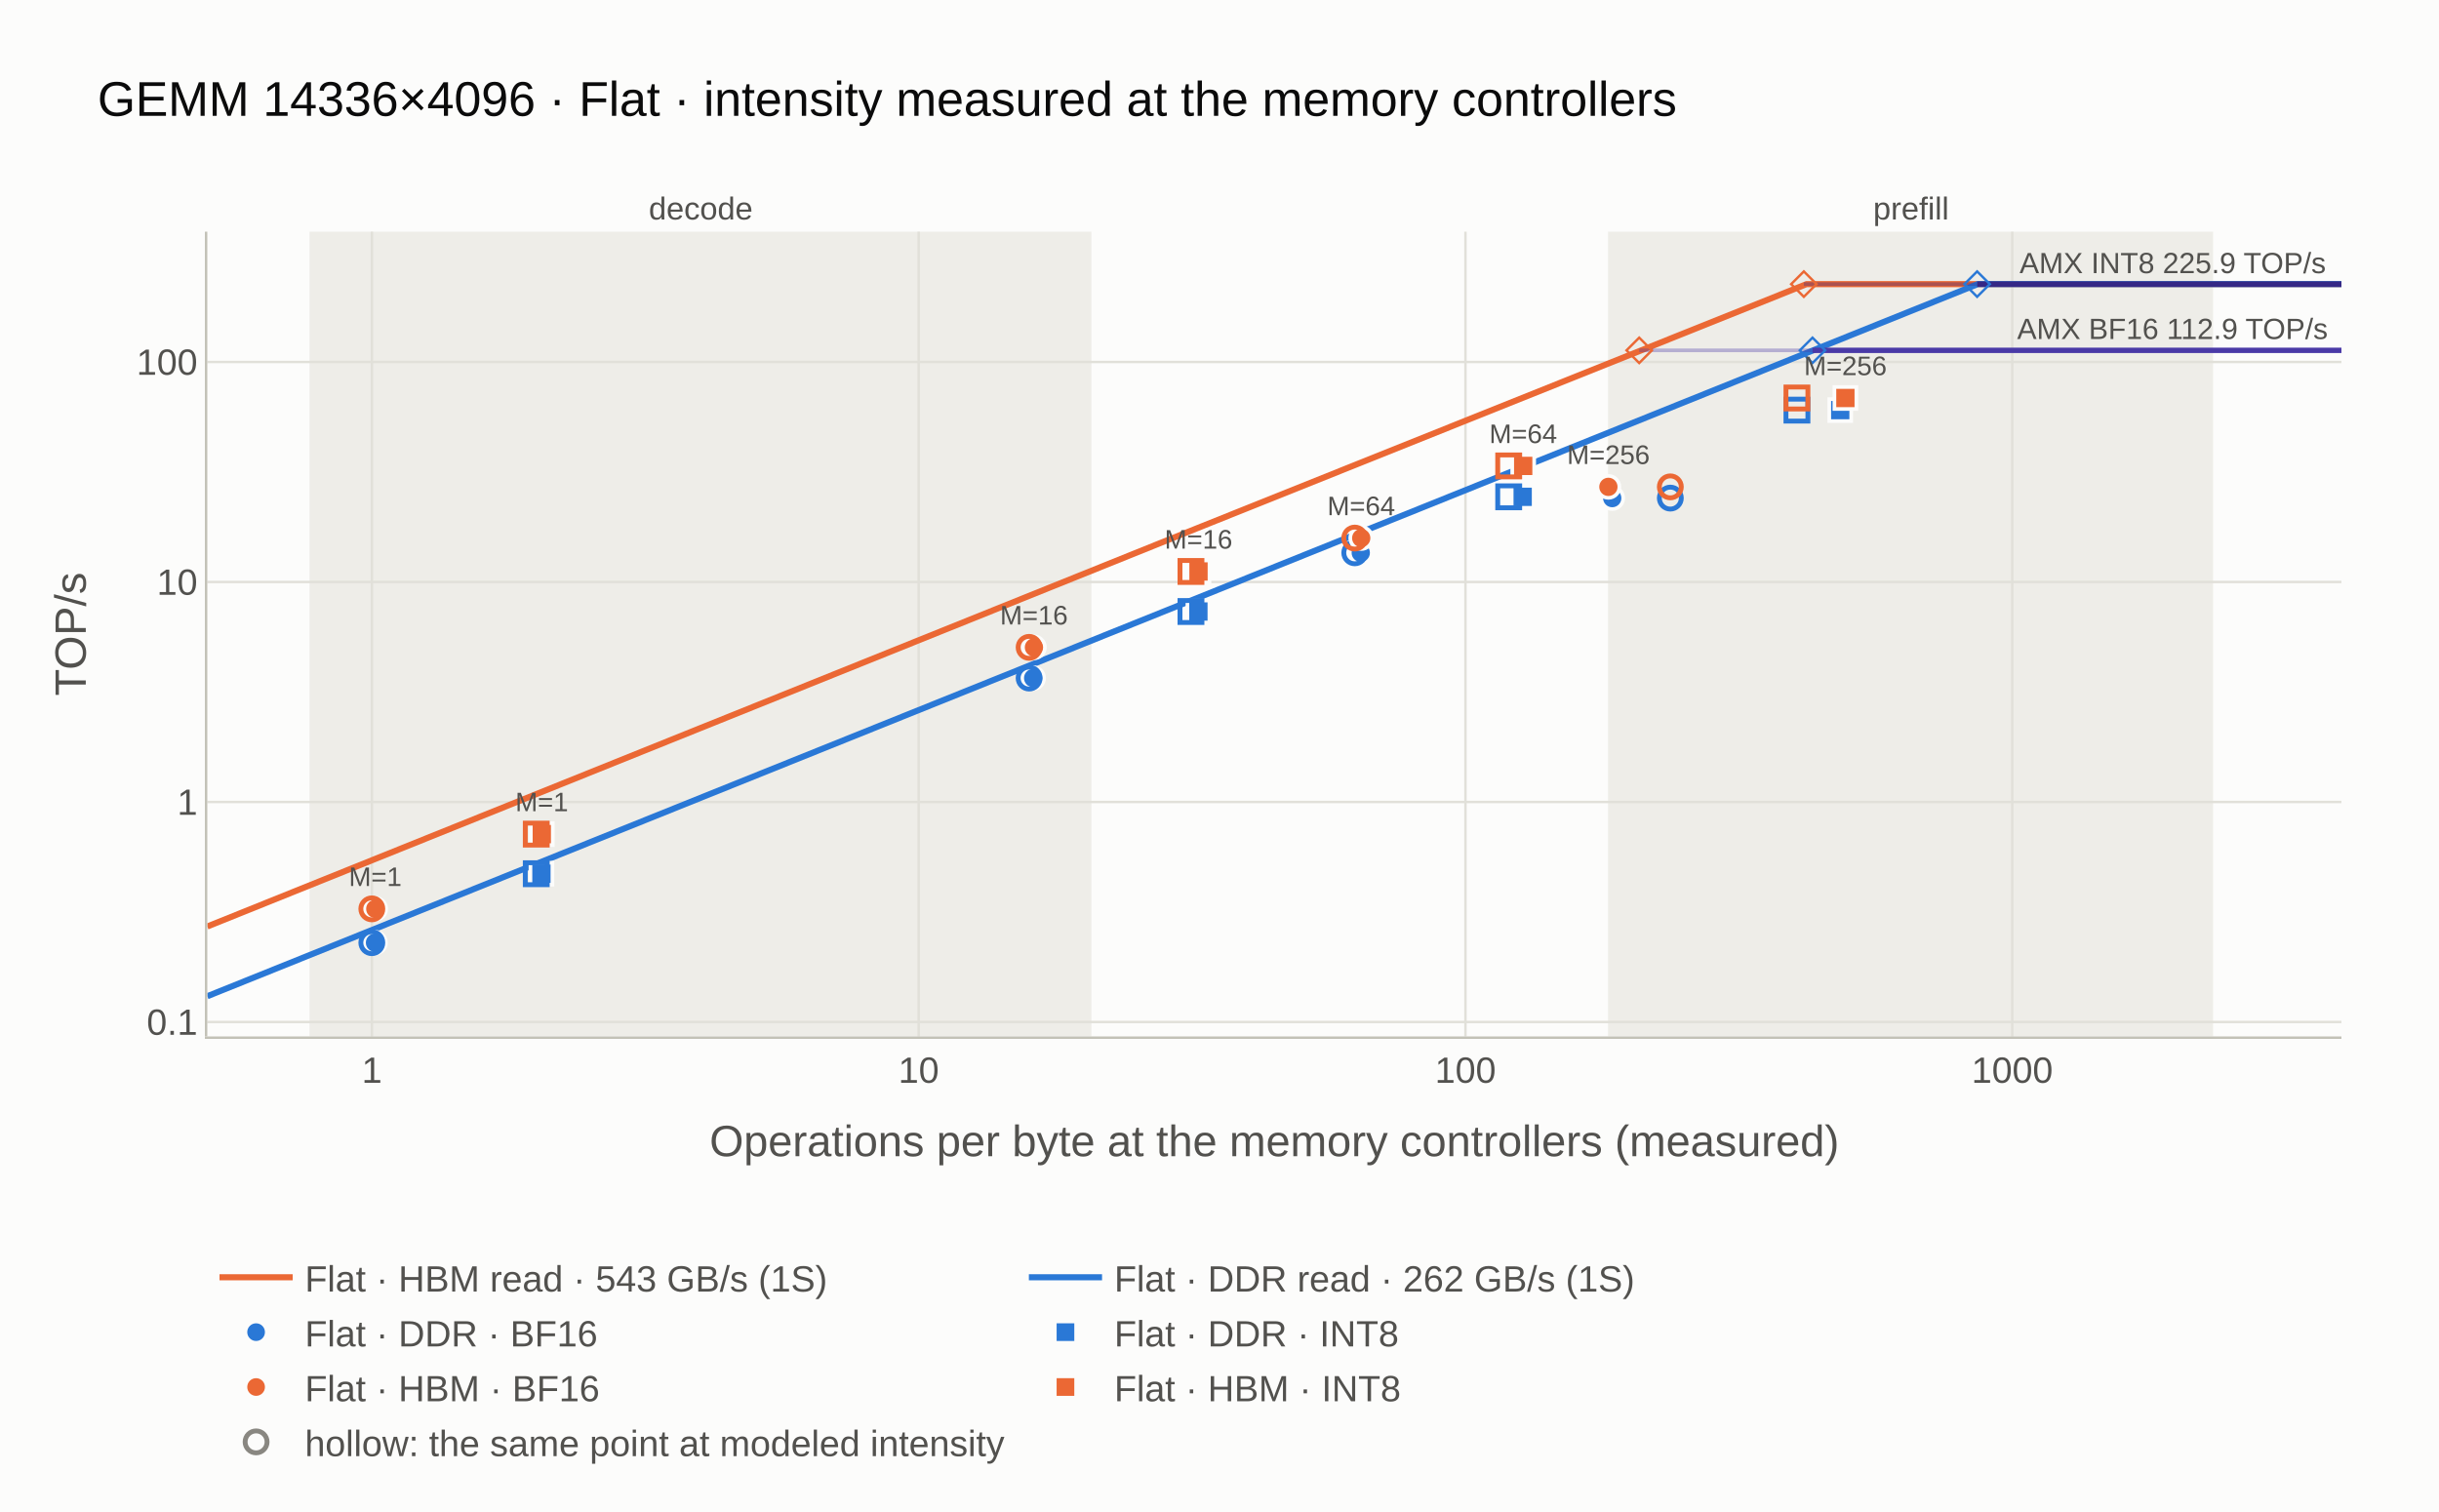
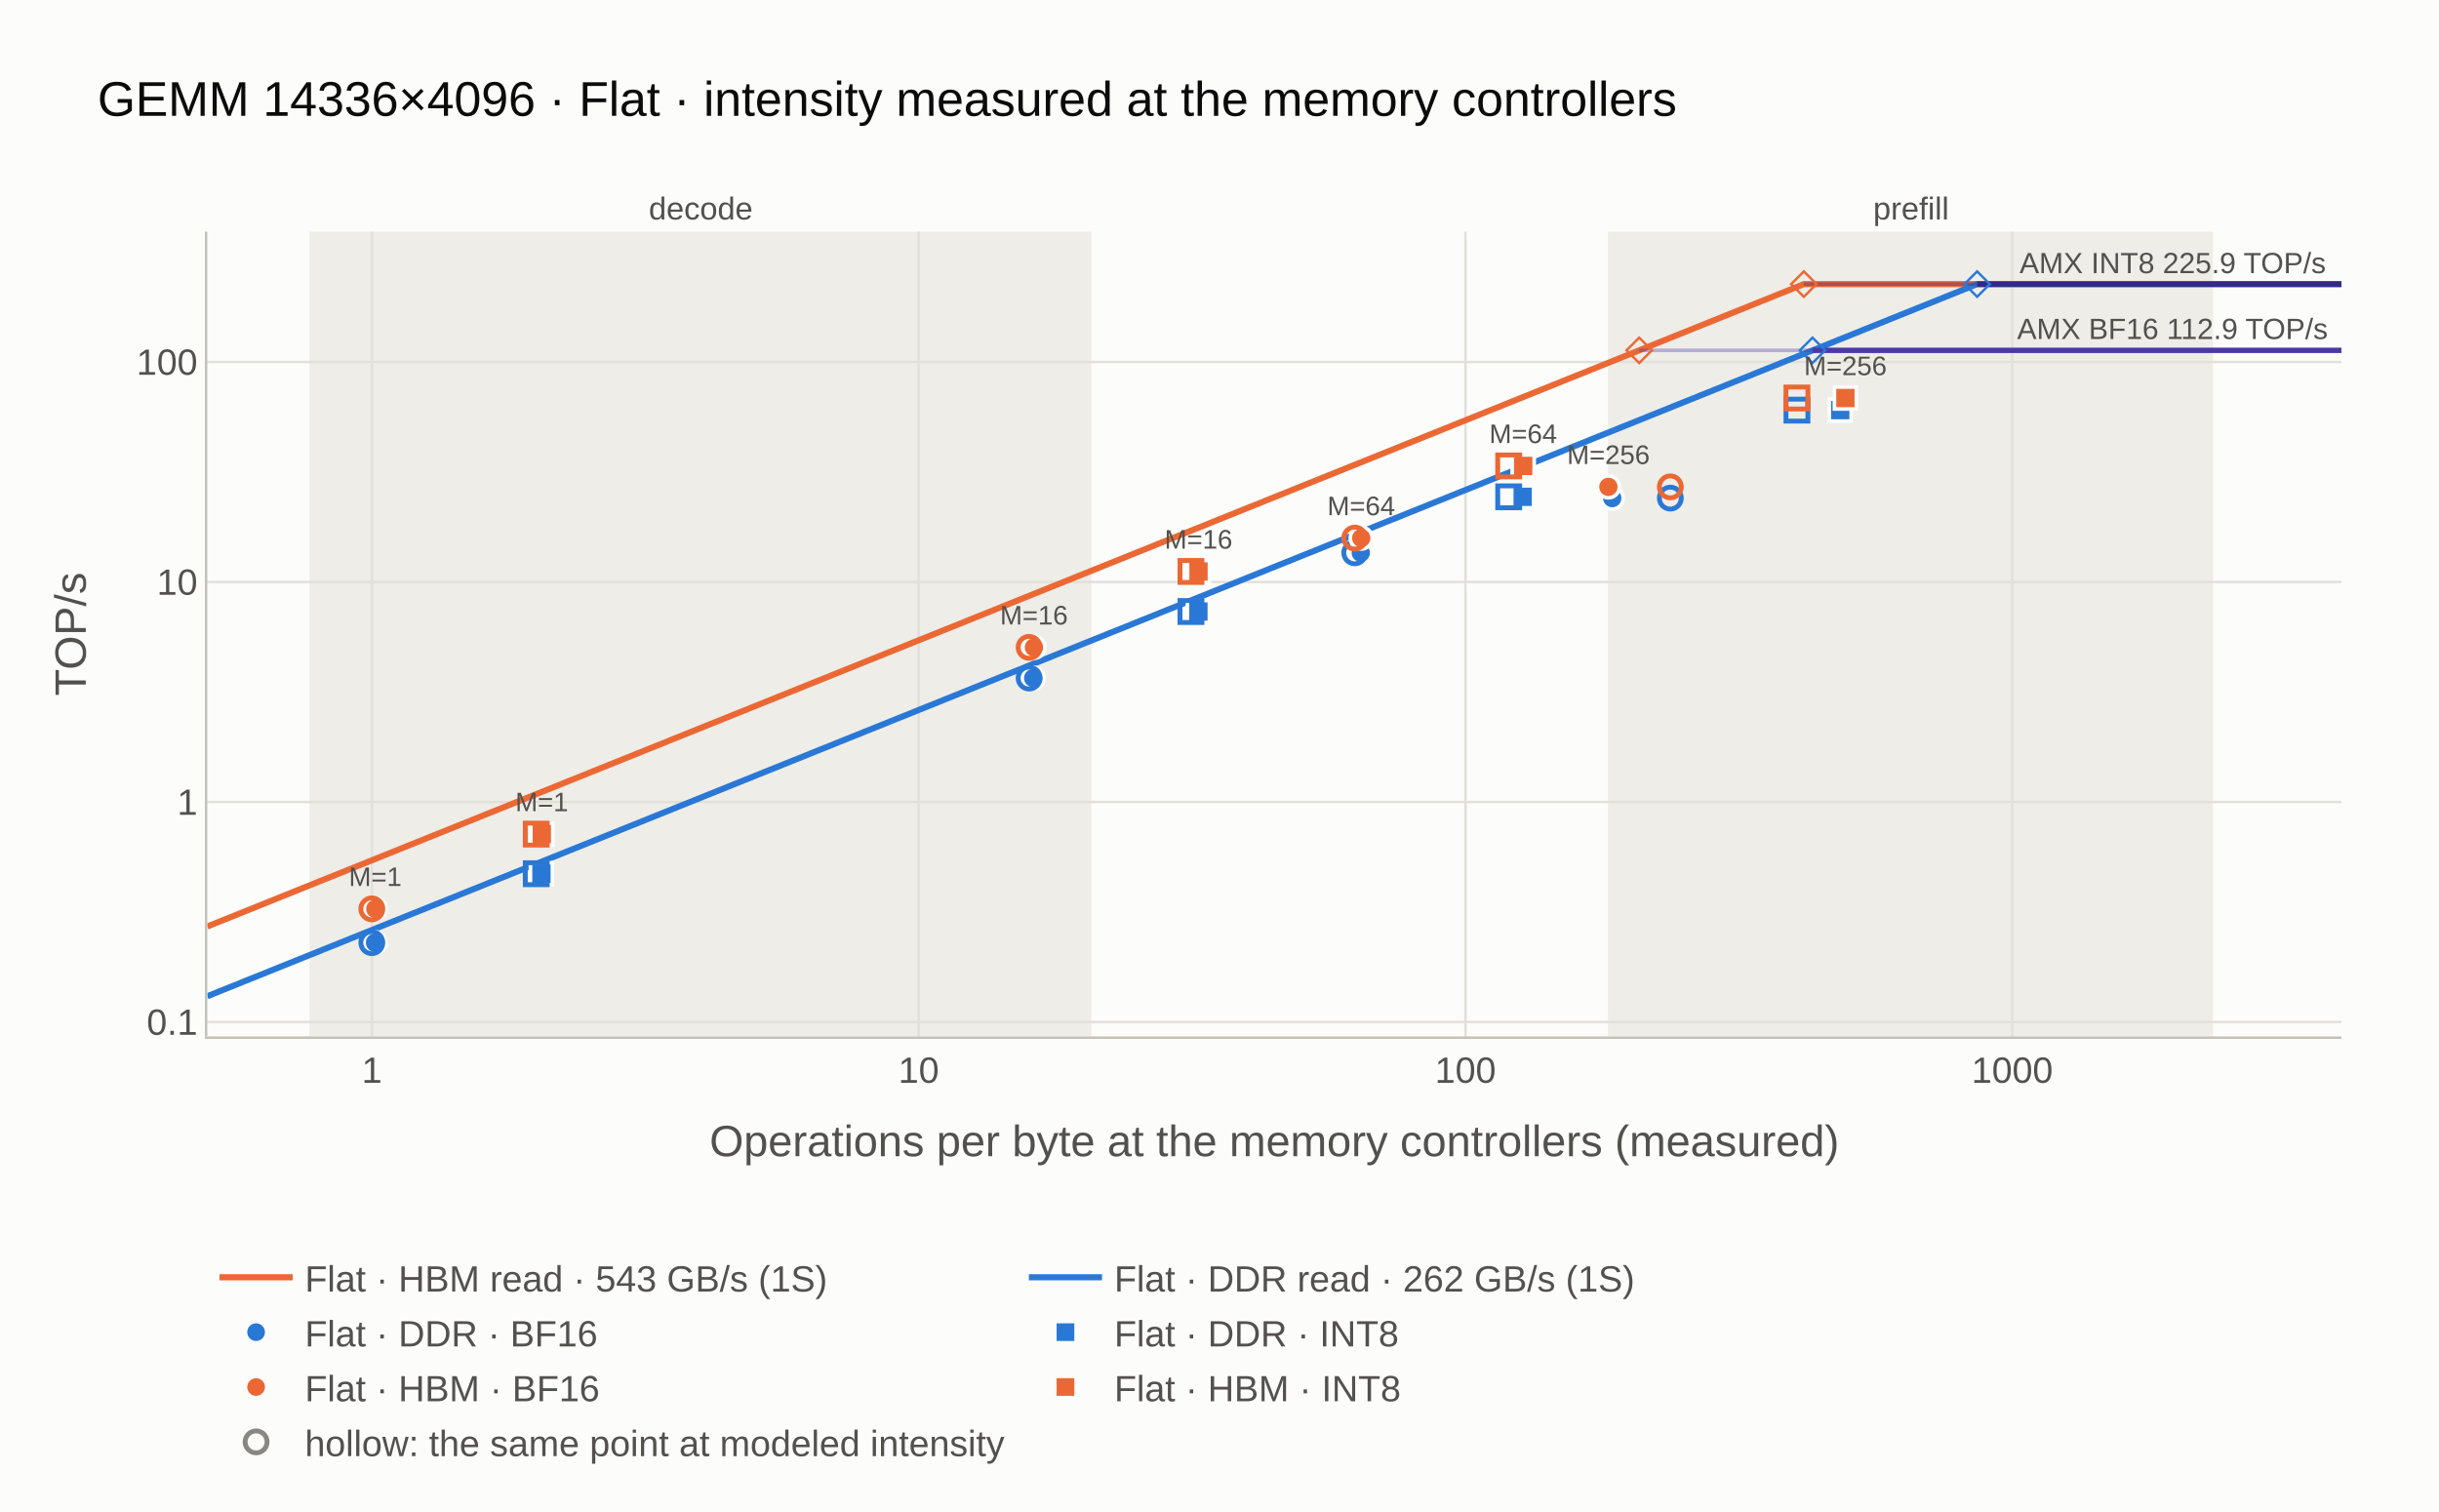
<svg xmlns="http://www.w3.org/2000/svg" class="main-svg" width="1000" height="620" style="" viewBox="0 0 1000 620">
  <rect x="0" y="0" width="1000" height="620" style="fill: rgb(252, 252, 251); fill-opacity: 1;" />
-   <defs id="defs-209528">
+   <defs id="defs-24d9a0">
    <g class="clips">
-       <clipPath id="clip209528xyplot" class="plotclip">
+       <clipPath id="clip24d9a0xyplot" class="plotclip">
        <rect width="875" height="330" />
      </clipPath>
-       <clipPath class="axesclip" id="clip209528x">
+       <clipPath class="axesclip" id="clip24d9a0x">
        <rect x="85" y="0" width="875" height="620" />
      </clipPath>
-       <clipPath class="axesclip" id="clip209528y">
+       <clipPath class="axesclip" id="clip24d9a0y">
        <rect x="0" y="95" width="1000" height="330" />
      </clipPath>
-       <clipPath class="axesclip" id="clip209528xy">
+       <clipPath class="axesclip" id="clip24d9a0xy">
        <rect x="85" y="95" width="875" height="330" />
      </clipPath>
    </g>
    <g class="gradients" />
    <g class="patterns" />
  </defs>
  <g class="bglayer" />
  <g class="layer-below">
    <g class="imagelayer" />
    <g class="shapelayer">
-       <g class="shape-group" data-index="0" clip-path="url(#clip209528x)">
+       <g class="shape-group" data-index="0" clip-path="url(#clip24d9a0x)">
        <path data-index="0" fill-rule="evenodd" d="M126.91,425H447.48V95H126.91Z" style="opacity: 0.55; stroke: rgb(0, 0, 0); stroke-opacity: 0; fill: rgb(225, 224, 217); fill-opacity: 1; stroke-width: 0px;" />
      </g>
-       <g class="shape-group" data-index="1" clip-path="url(#clip209528x)">
+       <g class="shape-group" data-index="1" clip-path="url(#clip24d9a0x)">
        <path data-index="1" fill-rule="evenodd" d="M659.3,425H907.37V95H659.3Z" style="opacity: 0.55; stroke: rgb(0, 0, 0); stroke-opacity: 0; fill: rgb(225, 224, 217); fill-opacity: 1; stroke-width: 0px;" />
      </g>
    </g>
  </g>
  <g class="cartesianlayer">
    <g class="subplot xy">
      <g class="layer-subplot">
        <g class="shapelayer" />
        <g class="imagelayer" />
      </g>
      <g class="minor-gridlayer">
        <g class="x" />
        <g class="y" />
      </g>
      <g class="gridlayer">
        <g class="x">
          <path class="xgrid crisp" transform="translate(152.49,0)" d="M0,95v330" style="stroke: rgb(225, 224, 217); stroke-opacity: 1; stroke-width: 1px;" />
          <path class="xgrid crisp" transform="translate(376.67,0)" d="M0,95v330" style="stroke: rgb(225, 224, 217); stroke-opacity: 1; stroke-width: 1px;" />
          <path class="xgrid crisp" transform="translate(600.85,0)" d="M0,95v330" style="stroke: rgb(225, 224, 217); stroke-opacity: 1; stroke-width: 1px;" />
          <path class="xgrid crisp" transform="translate(825.03,0)" d="M0,95v330" style="stroke: rgb(225, 224, 217); stroke-opacity: 1; stroke-width: 1px;" />
        </g>
        <g class="y">
          <path class="ygrid crisp" transform="translate(0,419.07)" d="M85,0h875" style="stroke: rgb(225, 224, 217); stroke-opacity: 1; stroke-width: 1px;" />
          <path class="ygrid crisp" transform="translate(0,328.86)" d="M85,0h875" style="stroke: rgb(225, 224, 217); stroke-opacity: 1; stroke-width: 1px;" />
          <path class="ygrid crisp" transform="translate(0,238.64)" d="M85,0h875" style="stroke: rgb(225, 224, 217); stroke-opacity: 1; stroke-width: 1px;" />
          <path class="ygrid crisp" transform="translate(0,148.43)" d="M85,0h875" style="stroke: rgb(225, 224, 217); stroke-opacity: 1; stroke-width: 1px;" />
        </g>
      </g>
      <g class="zerolinelayer" />
      <g class="layer-between">
        <g class="shapelayer" />
        <g class="imagelayer" />
      </g>
      <path class="xlines-below" />
      <path class="ylines-below" />
      <g class="overlines-below" />
      <g class="xaxislayer-below" />
      <g class="yaxislayer-below" />
      <g class="overaxes-below" />
      <g class="overplot">
-         <g class="xy" transform="translate(85,95)" clip-path="url(#clip209528xyplot)">
+         <g class="xy" transform="translate(85,95)" clip-path="url(#clip24d9a0xyplot)">
          <g class="scatterlayer mlayer">
-             <g class="trace scatter trace3ea362" style="stroke-miterlimit: 2; opacity: 1;">
-               <g class="fills" />
-               <g class="errorbars" />
-               <g class="lines">
-                 <path class="js-line" d="M0,284.91L201.75,203.72L203.95,202.84L405.7,121.65L407.89,120.77L655.7,21.5L657.89,21.5L875,21.5" style="vector-effect: none; fill: none; stroke: rgb(235, 104, 52); stroke-opacity: 1; stroke-width: 2.5px; opacity: 1;" />
-               </g>
-               <g class="points" />
-               <g class="text" />
-             </g>
-             <g class="trace scatter tracef989e6" style="stroke-miterlimit: 2; opacity: 1;">
-               <g class="fills" />
-               <g class="errorbars" />
-               <g class="lines">
-                 <path class="js-line" d="M0,313.5L725.88,21.5L728.07,21.5L875,21.5" style="vector-effect: none; fill: none; stroke: rgb(42, 120, 214); stroke-opacity: 1; stroke-width: 2.5px; opacity: 1;" />
-               </g>
-               <g class="points" />
-               <g class="text" />
-             </g>
-             <g class="trace scatter trace12a66c" style="stroke-miterlimit: 2; opacity: 0.35;">
+             <g class="trace scatter trace15f09b" style="stroke-miterlimit: 2; opacity: 1;">
+               <g class="fills" />
+               <g class="errorbars" />
+               <g class="lines">
+                 <path class="js-line" d="M0,284.91L654.58,21.5L875,21.5" style="vector-effect: none; fill: none; stroke: rgb(235, 104, 52); stroke-opacity: 1; stroke-width: 2.5px; opacity: 1;" />
+               </g>
+               <g class="points" />
+               <g class="text" />
+             </g>
+             <g class="trace scatter trace216945" style="stroke-miterlimit: 2; opacity: 1;">
+               <g class="fills" />
+               <g class="errorbars" />
+               <g class="lines">
+                 <path class="js-line" d="M0,313.5L725.63,21.5L875,21.5" style="vector-effect: none; fill: none; stroke: rgb(42, 120, 214); stroke-opacity: 1; stroke-width: 2.5px; opacity: 1;" />
+               </g>
+               <g class="points" />
+               <g class="text" />
+             </g>
+             <g class="trace scatter trace24f97c" style="stroke-miterlimit: 2; opacity: 0.35;">
              <g class="fills" />
              <g class="errorbars" />
              <g class="lines">
                <path class="js-line" d="M587.08,48.66L658.13,48.66" style="vector-effect: none; fill: none; stroke: rgb(74, 58, 167); stroke-opacity: 1; stroke-width: 1.5px; opacity: 1;" />
              </g>
              <g class="points" />
              <g class="text" />
            </g>
-             <g class="trace scatter trace3234e5" style="stroke-miterlimit: 2; opacity: 1;">
+             <g class="trace scatter traceb2408d" style="stroke-miterlimit: 2; opacity: 1;">
              <g class="fills" />
              <g class="errorbars" />
              <g class="lines">
                <path class="js-line" d="M658.13,48.66L875,48.66" style="vector-effect: none; fill: none; stroke: rgb(74, 58, 167); stroke-opacity: 1; stroke-width: 2.2px; opacity: 1;" />
              </g>
              <g class="points" />
              <g class="text" />
            </g>
-             <g class="trace scatter tracea46503" style="stroke-miterlimit: 2; opacity: 1;">
+             <g class="trace scatter trace7db73b" style="stroke-miterlimit: 2; opacity: 1;">
              <g class="fills" />
              <g class="errorbars" />
              <g class="lines" />
              <g class="points">
                <path class="point" transform="translate(587.08,48.66)" d="M5.2,0L0,5.2L-5.2,0L0,-5.2Z" style="opacity: 1; stroke-width: 1px; stroke: rgb(235, 104, 52); stroke-opacity: 1; fill: none;" />
              </g>
              <g class="text" />
            </g>
-             <g class="trace scatter trace9f145e" style="stroke-miterlimit: 2; opacity: 1;">
+             <g class="trace scatter tracee90206" style="stroke-miterlimit: 2; opacity: 1;">
              <g class="fills" />
              <g class="errorbars" />
              <g class="lines" />
              <g class="points">
                <path class="point" transform="translate(658.13,48.66)" d="M5.2,0L0,5.2L-5.2,0L0,-5.2Z" style="opacity: 1; stroke-width: 1px; stroke: rgb(42, 120, 214); stroke-opacity: 1; fill: none;" />
              </g>
              <g class="text" />
            </g>
-             <g class="trace scatter trace2ba233" style="stroke-miterlimit: 2; opacity: 0.35;">
+             <g class="trace scatter trace080cdb" style="stroke-miterlimit: 2; opacity: 0.35;">
              <g class="fills" />
              <g class="errorbars" />
              <g class="lines">
                <path class="js-line" d="M654.58,21.5L725.63,21.5" style="vector-effect: none; fill: none; stroke: rgb(53, 40, 134); stroke-opacity: 1; stroke-width: 1.5px; opacity: 1;" />
              </g>
              <g class="points" />
              <g class="text" />
            </g>
-             <g class="trace scatter tracecc4d18" style="stroke-miterlimit: 2; opacity: 1;">
+             <g class="trace scatter trace32cf01" style="stroke-miterlimit: 2; opacity: 1;">
              <g class="fills" />
              <g class="errorbars" />
              <g class="lines">
                <path class="js-line" d="M725.63,21.5L875,21.5" style="vector-effect: none; fill: none; stroke: rgb(53, 40, 134); stroke-opacity: 1; stroke-width: 2.2px; opacity: 1;" />
              </g>
              <g class="points" />
              <g class="text" />
            </g>
-             <g class="trace scatter trace432301" style="stroke-miterlimit: 2; opacity: 1;">
+             <g class="trace scatter trace71af80" style="stroke-miterlimit: 2; opacity: 1;">
              <g class="fills" />
              <g class="errorbars" />
              <g class="lines" />
              <g class="points">
                <path class="point" transform="translate(654.58,21.5)" d="M5.2,0L0,5.2L-5.2,0L0,-5.2Z" style="opacity: 1; stroke-width: 1px; stroke: rgb(235, 104, 52); stroke-opacity: 1; fill: none;" />
              </g>
              <g class="text" />
            </g>
-             <g class="trace scatter tracecb42d1" style="stroke-miterlimit: 2; opacity: 1;">
+             <g class="trace scatter trace1300dc" style="stroke-miterlimit: 2; opacity: 1;">
              <g class="fills" />
              <g class="errorbars" />
              <g class="lines" />
              <g class="points">
                <path class="point" transform="translate(725.63,21.5)" d="M5.2,0L0,5.2L-5.2,0L0,-5.2Z" style="opacity: 1; stroke-width: 1px; stroke: rgb(42, 120, 214); stroke-opacity: 1; fill: none;" />
              </g>
              <g class="text" />
            </g>
-             <g class="trace scatter tracee5158e" style="stroke-miterlimit: 2; opacity: 1;">
+             <g class="trace scatter trace405687" style="stroke-miterlimit: 2; opacity: 1;">
              <g class="fills" />
              <g class="errorbars" />
              <g class="lines" />
              <g class="points">
                <path class="point plotly-customdata" transform="translate(68.75,291.55)" d="M4.5,0A4.5,4.5 0 1,1 0,-4.5A4.5,4.5 0 0,1 4.5,0Z" style="opacity: 1; stroke-width: 1.5px; fill: rgb(42, 120, 214); fill-opacity: 1; stroke: rgb(252, 252, 251); stroke-opacity: 1;" />
                <path class="point plotly-customdata" transform="translate(338.6,183.04)" d="M4.5,0A4.5,4.5 0 1,1 0,-4.5A4.5,4.5 0 0,1 4.5,0Z" style="opacity: 1; stroke-width: 1.5px; fill: rgb(42, 120, 214); fill-opacity: 1; stroke: rgb(252, 252, 251); stroke-opacity: 1;" />
                <path class="point plotly-customdata" transform="translate(472.92,131.68)" d="M4.5,0A4.5,4.5 0 1,1 0,-4.5A4.5,4.5 0 0,1 4.5,0Z" style="opacity: 1; stroke-width: 1.5px; fill: rgb(42, 120, 214); fill-opacity: 1; stroke: rgb(252, 252, 251); stroke-opacity: 1;" />
                <path class="point plotly-customdata" transform="translate(576.02,109.25)" d="M4.5,0A4.5,4.5 0 1,1 0,-4.5A4.5,4.5 0 0,1 4.5,0Z" style="opacity: 1; stroke-width: 1.5px; fill: rgb(42, 120, 214); fill-opacity: 1; stroke: rgb(252, 252, 251); stroke-opacity: 1;" />
                <path class="point plotly-customdata" transform="translate(67.45,291.55)" d="M4.5,0A4.5,4.5 0 1,1 0,-4.5A4.5,4.5 0 0,1 4.5,0Z" style="opacity: 1; stroke-width: 2px; stroke: rgb(42, 120, 214); stroke-opacity: 1; fill: none;" />
                <path class="point plotly-customdata" transform="translate(336.94,183.04)" d="M4.5,0A4.5,4.5 0 1,1 0,-4.5A4.5,4.5 0 0,1 4.5,0Z" style="opacity: 1; stroke-width: 2px; stroke: rgb(42, 120, 214); stroke-opacity: 1; fill: none;" />
                <path class="point plotly-customdata" transform="translate(470.46,131.68)" d="M4.5,0A4.5,4.5 0 1,1 0,-4.5A4.5,4.5 0 0,1 4.5,0Z" style="opacity: 1; stroke-width: 2px; stroke: rgb(42, 120, 214); stroke-opacity: 1; fill: none;" />
                <path class="point plotly-customdata" transform="translate(599.84,109.25)" d="M4.5,0A4.5,4.5 0 1,1 0,-4.5A4.5,4.5 0 0,1 4.5,0Z" style="opacity: 1; stroke-width: 2px; stroke: rgb(42, 120, 214); stroke-opacity: 1; fill: none;" />
              </g>
              <g class="text" />
            </g>
-             <g class="trace scatter trace887102" style="stroke-miterlimit: 2; opacity: 1;">
+             <g class="trace scatter tracef89113" style="stroke-miterlimit: 2; opacity: 1;">
              <g class="fills" />
              <g class="errorbars" />
              <g class="lines" />
              <g class="points">
                <path class="point plotly-customdata" transform="translate(136.99,263.27)" d="M4.5,4.5H-4.5V-4.5H4.5Z" style="opacity: 1; stroke-width: 1.5px; fill: rgb(42, 120, 214); fill-opacity: 1; stroke: rgb(252, 252, 251); stroke-opacity: 1;" />
                <path class="point plotly-customdata" transform="translate(406.35,155.75)" d="M4.5,4.5H-4.5V-4.5H4.5Z" style="opacity: 1; stroke-width: 1.5px; fill: rgb(42, 120, 214); fill-opacity: 1; stroke: rgb(252, 252, 251); stroke-opacity: 1;" />
                <path class="point plotly-customdata" transform="translate(539.3,108.72)" d="M4.5,4.5H-4.5V-4.5H4.5Z" style="opacity: 1; stroke-width: 1.5px; fill: rgb(42, 120, 214); fill-opacity: 1; stroke: rgb(252, 252, 251); stroke-opacity: 1;" />
                <path class="point plotly-customdata" transform="translate(669.51,73.17)" d="M4.5,4.5H-4.5V-4.5H4.5Z" style="opacity: 1; stroke-width: 1.5px; fill: rgb(42, 120, 214); fill-opacity: 1; stroke: rgb(252, 252, 251); stroke-opacity: 1;" />
                <path class="point plotly-customdata" transform="translate(134.87,263.27)" d="M4.5,4.5H-4.5V-4.5H4.5Z" style="opacity: 1; stroke-width: 2px; stroke: rgb(42, 120, 214); stroke-opacity: 1; fill: none;" />
                <path class="point plotly-customdata" transform="translate(403.3,155.75)" d="M4.5,4.5H-4.5V-4.5H4.5Z" style="opacity: 1; stroke-width: 2px; stroke: rgb(42, 120, 214); stroke-opacity: 1; fill: none;" />
                <path class="point plotly-customdata" transform="translate(533.57,108.72)" d="M4.5,4.5H-4.5V-4.5H4.5Z" style="opacity: 1; stroke-width: 2px; stroke: rgb(42, 120, 214); stroke-opacity: 1; fill: none;" />
                <path class="point plotly-customdata" transform="translate(651.75,73.17)" d="M4.5,4.5H-4.5V-4.5H4.5Z" style="opacity: 1; stroke-width: 2px; stroke: rgb(42, 120, 214); stroke-opacity: 1; fill: none;" />
              </g>
              <g class="text" />
            </g>
-             <g class="trace scatter tracebb8c29" style="stroke-miterlimit: 2; opacity: 1;">
+             <g class="trace scatter trace0458f1" style="stroke-miterlimit: 2; opacity: 1;">
              <g class="fills" />
              <g class="errorbars" />
              <g class="lines" />
              <g class="points">
                <path class="point plotly-customdata" transform="translate(68.87,277.68)" d="M4.5,0A4.5,4.5 0 1,1 0,-4.5A4.5,4.5 0 0,1 4.5,0Z" style="opacity: 1; stroke-width: 1.5px; fill: rgb(235, 104, 52); fill-opacity: 1; stroke: rgb(252, 252, 251); stroke-opacity: 1;" />
                <path class="point plotly-customdata" transform="translate(338.92,170.45)" d="M4.5,0A4.5,4.5 0 1,1 0,-4.5A4.5,4.5 0 0,1 4.5,0Z" style="opacity: 1; stroke-width: 1.5px; fill: rgb(235, 104, 52); fill-opacity: 1; stroke: rgb(252, 252, 251); stroke-opacity: 1;" />
                <path class="point plotly-customdata" transform="translate(473.11,125.64)" d="M4.5,0A4.5,4.5 0 1,1 0,-4.5A4.5,4.5 0 0,1 4.5,0Z" style="opacity: 1; stroke-width: 1.5px; fill: rgb(235, 104, 52); fill-opacity: 1; stroke: rgb(252, 252, 251); stroke-opacity: 1;" />
                <path class="point plotly-customdata" transform="translate(574.45,104.64)" d="M4.5,0A4.5,4.5 0 1,1 0,-4.5A4.5,4.5 0 0,1 4.5,0Z" style="opacity: 1; stroke-width: 1.5px; fill: rgb(235, 104, 52); fill-opacity: 1; stroke: rgb(252, 252, 251); stroke-opacity: 1;" />
                <path class="point plotly-customdata" transform="translate(67.45,277.68)" d="M4.5,0A4.5,4.5 0 1,1 0,-4.5A4.5,4.5 0 0,1 4.5,0Z" style="opacity: 1; stroke-width: 2px; stroke: rgb(235, 104, 52); stroke-opacity: 1; fill: none;" />
                <path class="point plotly-customdata" transform="translate(336.94,170.45)" d="M4.5,0A4.5,4.5 0 1,1 0,-4.5A4.5,4.5 0 0,1 4.5,0Z" style="opacity: 1; stroke-width: 2px; stroke: rgb(235, 104, 52); stroke-opacity: 1; fill: none;" />
                <path class="point plotly-customdata" transform="translate(470.46,125.64)" d="M4.5,0A4.5,4.5 0 1,1 0,-4.5A4.5,4.5 0 0,1 4.5,0Z" style="opacity: 1; stroke-width: 2px; stroke: rgb(235, 104, 52); stroke-opacity: 1; fill: none;" />
                <path class="point plotly-customdata" transform="translate(599.84,104.64)" d="M4.5,0A4.5,4.5 0 1,1 0,-4.5A4.5,4.5 0 0,1 4.5,0Z" style="opacity: 1; stroke-width: 2px; stroke: rgb(235, 104, 52); stroke-opacity: 1; fill: none;" />
              </g>
              <g class="text">
                <g class="textpoint" transform="translate(0,-9.375)">
                  <text x="68.87" y="277.68" text-anchor="middle" style="font-family: Arial; font-size: 11px; fill: rgb(82, 81, 78); fill-opacity: 1; white-space: pre;">M=1</text>
                </g>
                <g class="textpoint" transform="translate(0,-9.375)">
                  <text x="338.92" y="170.45" text-anchor="middle" style="font-family: Arial; font-size: 11px; fill: rgb(82, 81, 78); fill-opacity: 1; white-space: pre;">M=16</text>
                </g>
                <g class="textpoint" transform="translate(0,-9.375)">
                  <text x="473.11" y="125.64" text-anchor="middle" style="font-family: Arial; font-size: 11px; fill: rgb(82, 81, 78); fill-opacity: 1; white-space: pre;">M=64</text>
                </g>
                <g class="textpoint" transform="translate(0,-9.375)">
                  <text x="574.45" y="104.64" text-anchor="middle" style="font-family: Arial; font-size: 11px; fill: rgb(82, 81, 78); fill-opacity: 1; white-space: pre;">M=256</text>
                </g>
                <g class="textpoint" />
                <g class="textpoint" />
                <g class="textpoint" />
                <g class="textpoint" />
              </g>
            </g>
-             <g class="trace scatter trace94c124" style="stroke-miterlimit: 2; opacity: 1;">
+             <g class="trace scatter tracef3d81c" style="stroke-miterlimit: 2; opacity: 1;">
              <g class="fills" />
              <g class="errorbars" />
              <g class="lines" />
              <g class="points">
                <path class="point plotly-customdata" transform="translate(137.14,247.03)" d="M4.5,4.5H-4.5V-4.5H4.5Z" style="opacity: 1; stroke-width: 1.5px; fill: rgb(235, 104, 52); fill-opacity: 1; stroke: rgb(252, 252, 251); stroke-opacity: 1;" />
                <path class="point plotly-customdata" transform="translate(406.39,139.33)" d="M4.5,4.5H-4.5V-4.5H4.5Z" style="opacity: 1; stroke-width: 1.5px; fill: rgb(235, 104, 52); fill-opacity: 1; stroke: rgb(252, 252, 251); stroke-opacity: 1;" />
                <path class="point plotly-customdata" transform="translate(539.52,96.05)" d="M4.5,4.5H-4.5V-4.5H4.5Z" style="opacity: 1; stroke-width: 1.5px; fill: rgb(235, 104, 52); fill-opacity: 1; stroke: rgb(252, 252, 251); stroke-opacity: 1;" />
                <path class="point plotly-customdata" transform="translate(671.62,68.2)" d="M4.5,4.5H-4.5V-4.5H4.5Z" style="opacity: 1; stroke-width: 1.5px; fill: rgb(235, 104, 52); fill-opacity: 1; stroke: rgb(252, 252, 251); stroke-opacity: 1;" />
                <path class="point plotly-customdata" transform="translate(134.87,247.03)" d="M4.5,4.5H-4.5V-4.5H4.5Z" style="opacity: 1; stroke-width: 2px; stroke: rgb(235, 104, 52); stroke-opacity: 1; fill: none;" />
                <path class="point plotly-customdata" transform="translate(403.3,139.33)" d="M4.5,4.5H-4.5V-4.5H4.5Z" style="opacity: 1; stroke-width: 2px; stroke: rgb(235, 104, 52); stroke-opacity: 1; fill: none;" />
                <path class="point plotly-customdata" transform="translate(533.57,96.05)" d="M4.5,4.5H-4.5V-4.5H4.5Z" style="opacity: 1; stroke-width: 2px; stroke: rgb(235, 104, 52); stroke-opacity: 1; fill: none;" />
                <path class="point plotly-customdata" transform="translate(651.75,68.2)" d="M4.5,4.5H-4.5V-4.5H4.5Z" style="opacity: 1; stroke-width: 2px; stroke: rgb(235, 104, 52); stroke-opacity: 1; fill: none;" />
              </g>
              <g class="text">
                <g class="textpoint" transform="translate(0,-9.375)">
                  <text x="137.14" y="247.03" text-anchor="middle" style="font-family: Arial; font-size: 11px; fill: rgb(82, 81, 78); fill-opacity: 1; white-space: pre;">M=1</text>
                </g>
                <g class="textpoint" transform="translate(0,-9.375)">
                  <text x="406.39" y="139.33" text-anchor="middle" style="font-family: Arial; font-size: 11px; fill: rgb(82, 81, 78); fill-opacity: 1; white-space: pre;">M=16</text>
                </g>
                <g class="textpoint" transform="translate(0,-9.375)">
                  <text x="539.52" y="96.05" text-anchor="middle" style="font-family: Arial; font-size: 11px; fill: rgb(82, 81, 78); fill-opacity: 1; white-space: pre;">M=64</text>
                </g>
                <g class="textpoint" transform="translate(0,-9.375)">
                  <text x="671.62" y="68.2" text-anchor="middle" style="font-family: Arial; font-size: 11px; fill: rgb(82, 81, 78); fill-opacity: 1; white-space: pre;">M=256</text>
                </g>
                <g class="textpoint" />
                <g class="textpoint" />
                <g class="textpoint" />
                <g class="textpoint" />
              </g>
            </g>
-             <g class="trace scatter trace3eac2f" style="stroke-miterlimit: 2; opacity: 1;">
+             <g class="trace scatter tracefef90e" style="stroke-miterlimit: 2; opacity: 1;">
              <g class="fills" />
              <g class="errorbars" />
              <g class="lines" />
              <g class="points" />
              <g class="text" />
            </g>
          </g>
        </g>
      </g>
      <g class="zerolinelayer-above" />
      <path class="xlines-above crisp" d="M84,425.5H960" style="fill: none; stroke-width: 1px; stroke: rgb(195, 194, 183); stroke-opacity: 1;" />
      <path class="ylines-above crisp" d="M84.5,95V425" style="fill: none; stroke-width: 1px; stroke: rgb(195, 194, 183); stroke-opacity: 1;" />
      <g class="overlines-above" />
      <g class="xaxislayer-above">
        <g class="xtick">
          <text text-anchor="middle" x="0" y="444" transform="translate(152.49,0)" style="font-family: Arial; font-size: 15px; fill: rgb(82, 81, 78); fill-opacity: 1; white-space: pre;">1</text>
        </g>
        <g class="xtick">
          <text text-anchor="middle" x="0" y="444" style="font-family: Arial; font-size: 15px; fill: rgb(82, 81, 78); fill-opacity: 1; white-space: pre;" transform="translate(376.67,0)">10</text>
        </g>
        <g class="xtick">
          <text text-anchor="middle" x="0" y="444" style="font-family: Arial; font-size: 15px; fill: rgb(82, 81, 78); fill-opacity: 1; white-space: pre;" transform="translate(600.85,0)">100</text>
        </g>
        <g class="xtick">
          <text text-anchor="middle" x="0" y="444" style="font-family: Arial; font-size: 15px; fill: rgb(82, 81, 78); fill-opacity: 1; white-space: pre;" transform="translate(825.03,0)">1000</text>
        </g>
      </g>
      <g class="yaxislayer-above">
        <g class="ytick">
          <text text-anchor="end" x="81" y="5.25" transform="translate(0,419.07)" style="font-family: Arial; font-size: 15px; fill: rgb(82, 81, 78); fill-opacity: 1; white-space: pre;">0.1</text>
        </g>
        <g class="ytick">
          <text text-anchor="end" x="81" y="5.25" style="font-family: Arial; font-size: 15px; fill: rgb(82, 81, 78); fill-opacity: 1; white-space: pre;" transform="translate(0,328.86)">1</text>
        </g>
        <g class="ytick">
          <text text-anchor="end" x="81" y="5.25" style="font-family: Arial; font-size: 15px; fill: rgb(82, 81, 78); fill-opacity: 1; white-space: pre;" transform="translate(0,238.64)">10</text>
        </g>
        <g class="ytick">
          <text text-anchor="end" x="81" y="5.25" style="font-family: Arial; font-size: 15px; fill: rgb(82, 81, 78); fill-opacity: 1; white-space: pre;" transform="translate(0,148.43)">100</text>
        </g>
      </g>
      <g class="overaxes-above" />
    </g>
  </g>
  <g class="polarlayer" />
  <g class="smithlayer" />
  <g class="ternarylayer" />
  <g class="geolayer" />
  <g class="funnelarealayer" />
  <g class="pielayer" />
  <g class="iciclelayer" />
  <g class="treemaplayer" />
  <g class="sunburstlayer" />
  <g class="glimages" />
-   <defs id="topdefs-209528">
+   <defs id="topdefs-24d9a0">
    <g class="clips" />
-     <clipPath id="legend209528">
+     <clipPath id="legend24d9a0">
      <rect width="591" height="100" x="0" y="0" />
    </clipPath>
  </defs>
  <g class="layer-above">
    <g class="imagelayer" />
    <g class="shapelayer" />
  </g>
  <g class="infolayer">
    <g class="legend" pointer-events="all" transform="translate(85,507.5)">
      <rect class="bg" shape-rendering="crispEdges" style="stroke: rgb(68, 68, 68); stroke-opacity: 1; fill: rgb(252, 252, 251); fill-opacity: 1; stroke-width: 0px;" width="591" height="100" x="0" y="0" />
-       <g class="scrollbox" transform="" clip-path="url(#legend209528)">
+       <g class="scrollbox" transform="" clip-path="url(#legend24d9a0)">
        <g class="groups">
          <g class="traces" transform="translate(0,16.25)" style="opacity: 1;">
            <text class="legendtext" text-anchor="start" x="40" y="5.85" style="font-family: Arial; font-size: 15px; fill: rgb(82, 81, 78); fill-opacity: 1; white-space: pre;">Flat · HBM read · 543 GB/s (1S)</text>
            <g class="layers" style="opacity: 1;">
              <g class="legendfill" />
              <g class="legendlines">
                <path class="js-line" d="M5,0h30" style="fill: none; stroke: rgb(235, 104, 52); stroke-opacity: 1; stroke-width: 2.5px;" />
              </g>
              <g class="legendsymbols">
                <g class="legendpoints" />
              </g>
            </g>
            <rect class="legendtoggle" x="0" y="-11.25" width="256.734" height="22.5" style="fill: rgb(0, 0, 0); fill-opacity: 0;" />
          </g>
          <g class="traces" transform="translate(331.8438,16.25)" style="opacity: 1;">
            <text class="legendtext" text-anchor="start" x="40" y="5.85" style="font-family: Arial; font-size: 15px; fill: rgb(82, 81, 78); fill-opacity: 1; white-space: pre;">Flat · DDR read · 262 GB/s (1S)</text>
            <g class="layers" style="opacity: 1;">
              <g class="legendfill" />
              <g class="legendlines">
                <path class="js-line" d="M5,0h30" style="fill: none; stroke: rgb(42, 120, 214); stroke-opacity: 1; stroke-width: 2.5px;" />
              </g>
              <g class="legendsymbols">
                <g class="legendpoints" />
              </g>
            </g>
            <rect class="legendtoggle" x="0" y="-11.25" width="255.906" height="22.5" style="fill: rgb(0, 0, 0); fill-opacity: 0;" />
          </g>
          <g class="traces" transform="translate(0,38.75)" style="opacity: 1;">
            <text class="legendtext" text-anchor="start" x="40" y="5.85" style="font-family: Arial; font-size: 15px; fill: rgb(82, 81, 78); fill-opacity: 1; white-space: pre;">Flat · DDR · BF16</text>
            <g class="layers" style="opacity: 1;">
              <g class="legendfill" />
              <g class="legendlines" />
              <g class="legendsymbols">
                <g class="legendpoints">
                  <path class="scatterpts" transform="translate(20,0)" d="M4.5,0A4.5,4.5 0 1,1 0,-4.5A4.5,4.5 0 0,1 4.5,0Z" style="opacity: 1; stroke-width: 1.75px; fill: rgb(42, 120, 214); fill-opacity: 1; stroke: rgb(252, 252, 251); stroke-opacity: 1;" />
                </g>
              </g>
            </g>
            <rect class="legendtoggle" x="0" y="-11.25" width="162.516" height="22.5" style="fill: rgb(0, 0, 0); fill-opacity: 0;" />
          </g>
          <g class="traces" transform="translate(331.8438,38.75)" style="opacity: 1;">
            <text class="legendtext" text-anchor="start" x="40" y="5.85" style="font-family: Arial; font-size: 15px; fill: rgb(82, 81, 78); fill-opacity: 1; white-space: pre;">Flat · DDR · INT8</text>
            <g class="layers" style="opacity: 1;">
              <g class="legendfill" />
              <g class="legendlines" />
              <g class="legendsymbols">
                <g class="legendpoints">
                  <path class="scatterpts" transform="translate(20,0)" d="M4.5,4.5H-4.5V-4.5H4.5Z" style="opacity: 1; stroke-width: 1.75px; fill: rgb(42, 120, 214); fill-opacity: 1; stroke: rgb(252, 252, 251); stroke-opacity: 1;" />
                </g>
              </g>
            </g>
            <rect class="legendtoggle" x="0" y="-11.25" width="159.172" height="22.5" style="fill: rgb(0, 0, 0); fill-opacity: 0;" />
          </g>
          <g class="traces" transform="translate(0,61.25)" style="opacity: 1;">
            <text class="legendtext" text-anchor="start" x="40" y="5.85" style="font-family: Arial; font-size: 15px; fill: rgb(82, 81, 78); fill-opacity: 1; white-space: pre;">Flat · HBM · BF16</text>
            <g class="layers" style="opacity: 1;">
              <g class="legendfill" />
              <g class="legendlines" />
              <g class="legendsymbols">
                <g class="legendpoints">
                  <path class="scatterpts" transform="translate(20,0)" d="M4.5,0A4.5,4.5 0 1,1 0,-4.5A4.5,4.5 0 0,1 4.5,0Z" style="opacity: 1; stroke-width: 1.75px; fill: rgb(235, 104, 52); fill-opacity: 1; stroke: rgb(252, 252, 251); stroke-opacity: 1;" />
                </g>
              </g>
            </g>
            <rect class="legendtoggle" x="0" y="-11.25" width="163.359" height="22.5" style="fill: rgb(0, 0, 0); fill-opacity: 0;" />
          </g>
          <g class="traces" transform="translate(331.8438,61.25)" style="opacity: 1;">
            <text class="legendtext" text-anchor="start" x="40" y="5.85" style="font-family: Arial; font-size: 15px; fill: rgb(82, 81, 78); fill-opacity: 1; white-space: pre;">Flat · HBM · INT8</text>
            <g class="layers" style="opacity: 1;">
              <g class="legendfill" />
              <g class="legendlines" />
              <g class="legendsymbols">
                <g class="legendpoints">
                  <path class="scatterpts" transform="translate(20,0)" d="M4.5,4.5H-4.5V-4.5H4.5Z" style="opacity: 1; stroke-width: 1.75px; fill: rgb(235, 104, 52); fill-opacity: 1; stroke: rgb(252, 252, 251); stroke-opacity: 1;" />
                </g>
              </g>
            </g>
            <rect class="legendtoggle" x="0" y="-11.25" width="160.016" height="22.5" style="fill: rgb(0, 0, 0); fill-opacity: 0;" />
          </g>
          <g class="traces" transform="translate(0,83.75)" style="opacity: 1;">
            <text class="legendtext" text-anchor="start" x="40" y="5.85" style="font-family: Arial; font-size: 15px; fill: rgb(82, 81, 78); fill-opacity: 1; white-space: pre;">hollow: the same point at modeled intensity</text>
            <g class="layers" style="opacity: 1;">
              <g class="legendfill" />
              <g class="legendlines" />
              <g class="legendsymbols">
                <g class="legendpoints">
                  <path class="scatterpts" transform="translate(20,0)" d="M4.5,0A4.5,4.5 0 1,1 0,-4.5A4.5,4.5 0 0,1 4.5,0Z" style="opacity: 1; stroke-width: 2px; stroke: rgb(137, 135, 129); stroke-opacity: 1; fill: none;" />
                </g>
              </g>
            </g>
            <rect class="legendtoggle" x="0" y="-11.25" width="329.344" height="22.5" style="fill: rgb(0, 0, 0); fill-opacity: 0;" />
          </g>
        </g>
      </g>
      <rect class="scrollbar" rx="20" ry="3" width="0" height="0" style="fill: rgb(128, 139, 164); fill-opacity: 1;" x="0" y="0" />
    </g>
    <g class="g-gtitle">
      <text class="gtitle" x="40" y="47.5" text-anchor="start" dy="0em" style="opacity: 1; font-family: Arial; font-size: 20px; fill: rgb(11, 11, 11); fill-opacity: 1; white-space: pre;">GEMM 14336×4096 · Flat · intensity measured at the memory controllers</text>
    </g>
    <g class="g-xtitle">
      <text class="xtitle" x="522.5" y="474.1" text-anchor="middle" style="opacity: 1; font-family: Arial; font-size: 18px; fill: rgb(82, 81, 78); fill-opacity: 1; white-space: pre;">Operations per byte at the memory controllers (measured)</text>
    </g>
    <g class="g-ytitle">
      <text class="ytitle" transform="rotate(-90,35.16875,260)" x="35.169" y="260" text-anchor="middle" style="opacity: 1; font-family: Arial; font-size: 18px; fill: rgb(82, 81, 78); fill-opacity: 1; white-space: pre;">TOP/s</text>
    </g>
    <g class="annotation" data-index="0" style="opacity: 1;">
      <g class="annotation-text-g" transform="rotate(0,287.2,85.5)">
        <g class="cursor-pointer" transform="translate(264,76)">
          <rect class="bg" x="0.5" y="0.5" width="46" height="18" style="stroke-width: 1px; stroke: rgb(0, 0, 0); stroke-opacity: 0; fill: rgb(0, 0, 0); fill-opacity: 0;" />
          <text class="annotation-text" text-anchor="middle" x="23.328" y="14" style="font-family: Arial; font-size: 13px; fill: rgb(82, 81, 78); fill-opacity: 1; white-space: pre;">decode</text>
        </g>
      </g>
    </g>
    <g class="annotation" data-index="1" style="opacity: 1;">
      <g class="annotation-text-g" transform="rotate(0,783.33,85.5)">
        <g class="cursor-pointer" transform="translate(766,76)">
          <rect class="bg" x="0.5" y="0.5" width="34" height="18" style="stroke-width: 1px; stroke: rgb(0, 0, 0); stroke-opacity: 0; fill: rgb(0, 0, 0); fill-opacity: 0;" />
          <text class="annotation-text" text-anchor="middle" x="17.539" y="14" style="font-family: Arial; font-size: 13px; fill: rgb(82, 81, 78); fill-opacity: 1; white-space: pre;">prefill</text>
        </g>
      </g>
    </g>
    <g class="annotation" data-index="2" style="opacity: 1;">
      <g class="annotation-text-g" transform="rotate(0,890.5,134.66)">
        <g class="cursor-pointer" transform="translate(825,126)">
          <rect class="bg" x="0.5" y="0.5" width="130" height="17" style="stroke-width: 1px; stroke: rgb(0, 0, 0); stroke-opacity: 0; fill: rgb(0, 0, 0); fill-opacity: 0;" />
          <text class="annotation-text" text-anchor="middle" x="65.721" y="13" style="font-family: Arial; font-size: 12px; fill: rgb(82, 81, 78); fill-opacity: 1; white-space: pre;">AMX BF16 112.9 TOP/s</text>
        </g>
      </g>
    </g>
    <g class="annotation" data-index="3" style="opacity: 1;">
      <g class="annotation-text-g" transform="rotate(0,891,107.5)">
        <g class="cursor-pointer" transform="translate(826,99)">
          <rect class="bg" x="0.5" y="0.5" width="129" height="17" style="stroke-width: 1px; stroke: rgb(0, 0, 0); stroke-opacity: 0; fill: rgb(0, 0, 0); fill-opacity: 0;" />
          <text class="annotation-text" text-anchor="middle" x="64.822" y="13" style="font-family: Arial; font-size: 12px; fill: rgb(82, 81, 78); fill-opacity: 1; white-space: pre;">AMX INT8 225.9 TOP/s</text>
        </g>
      </g>
    </g>
  </g>
</svg>
